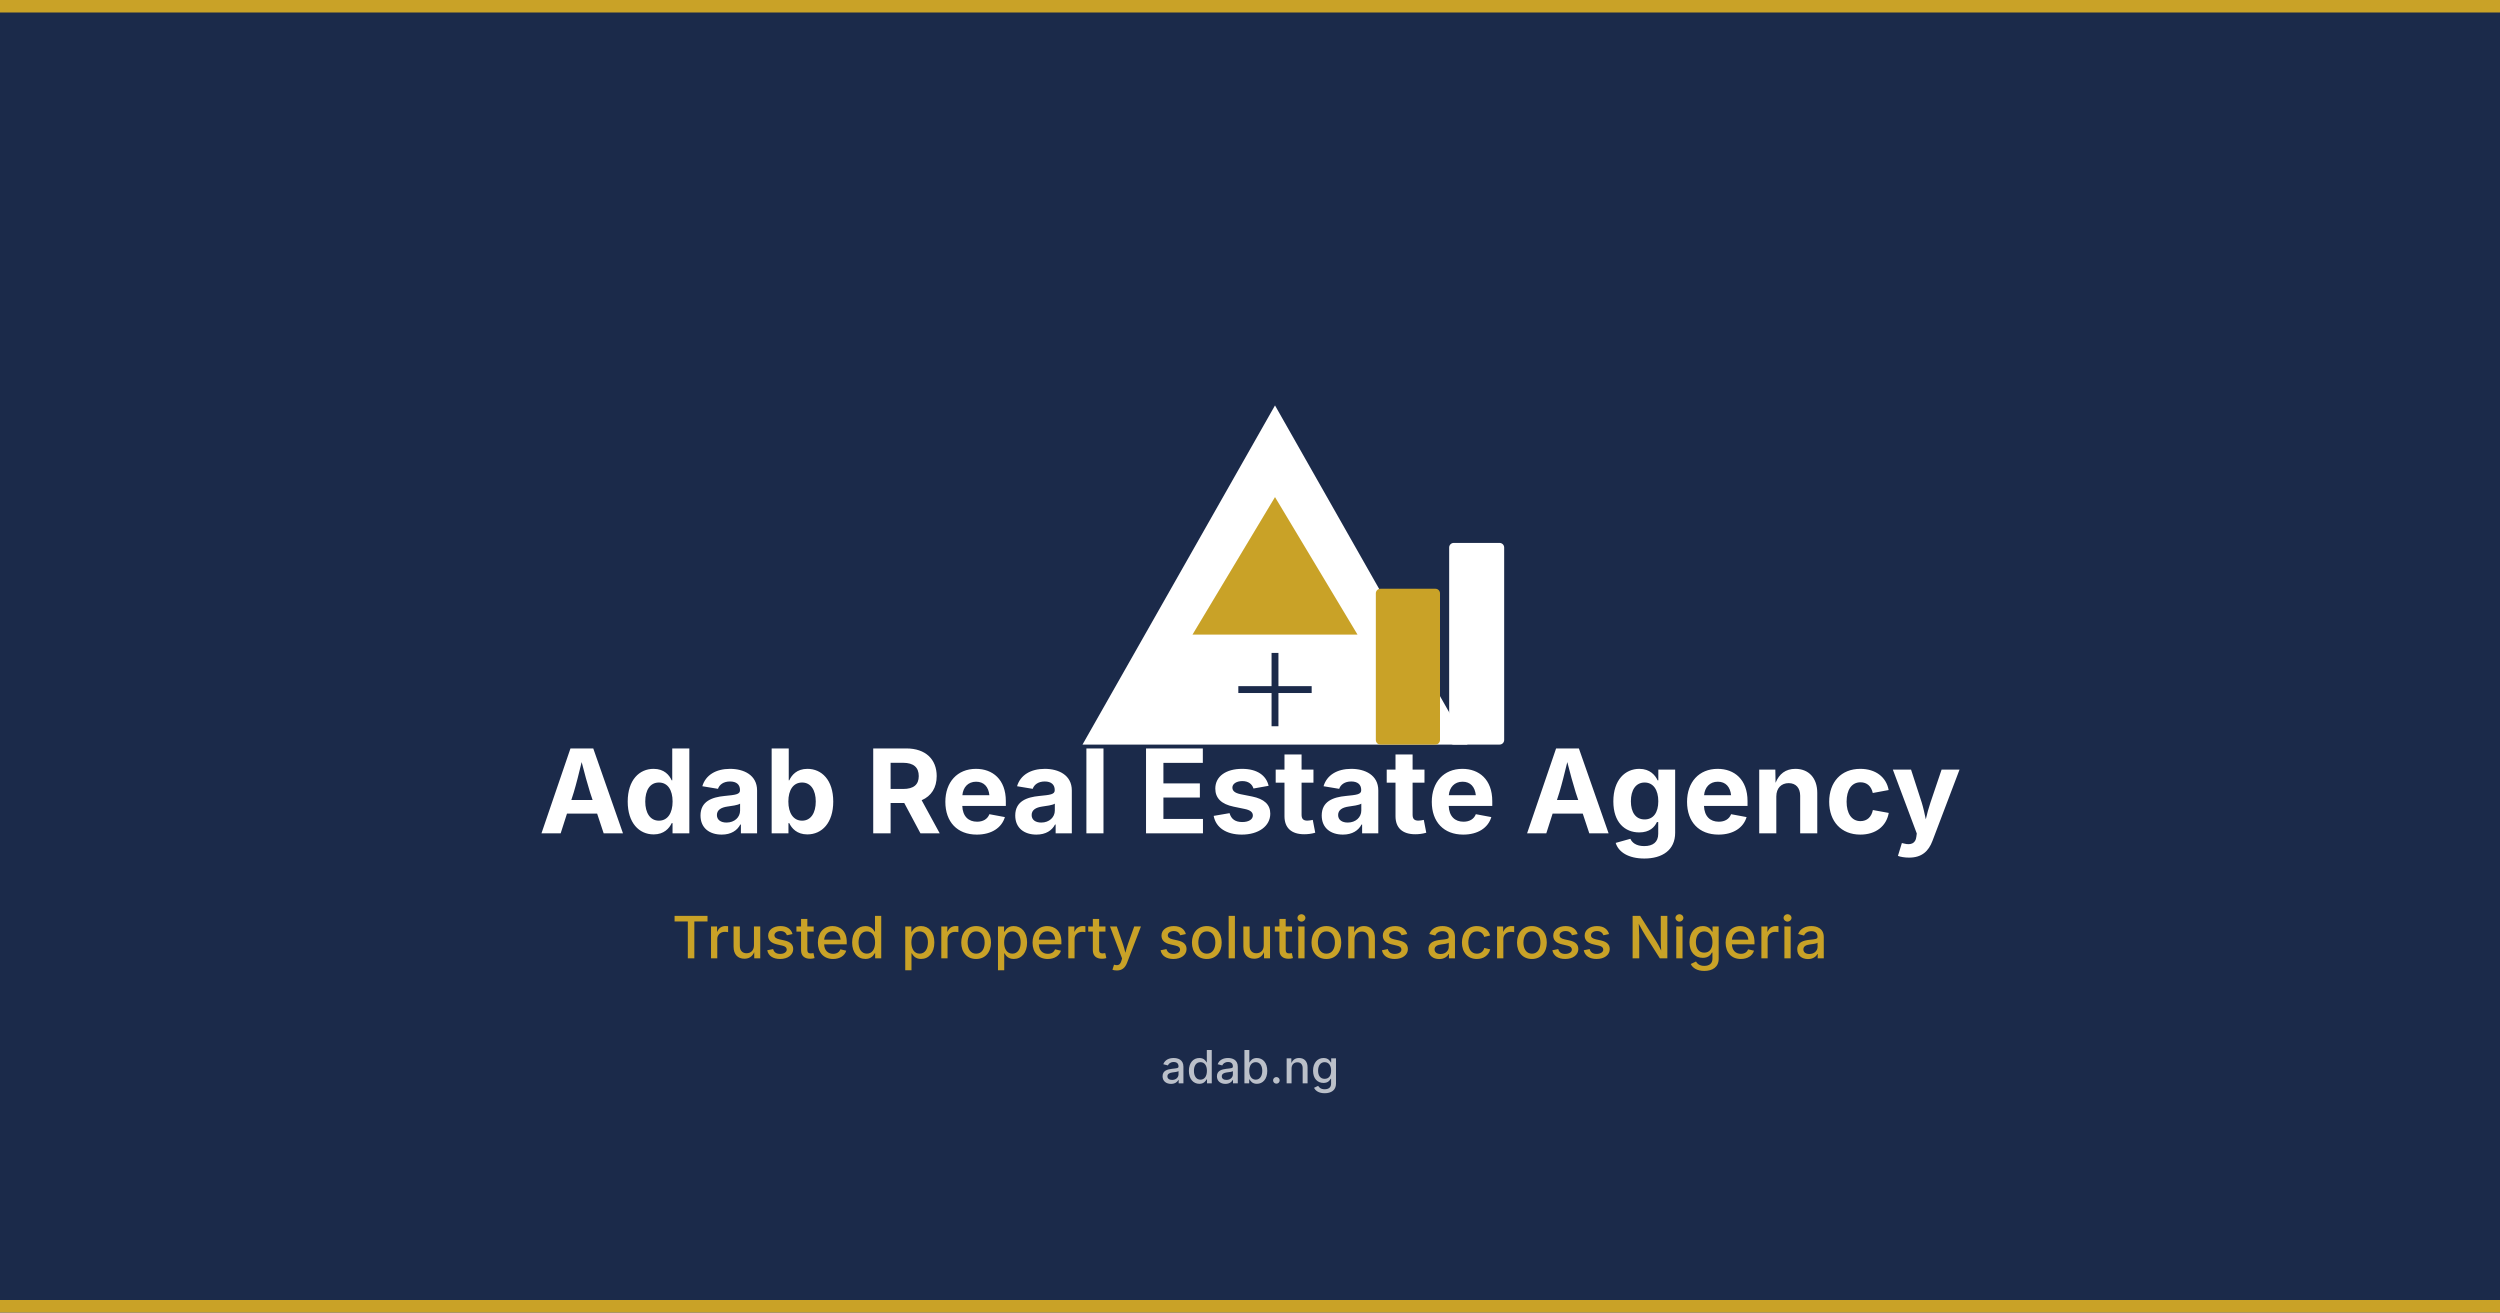
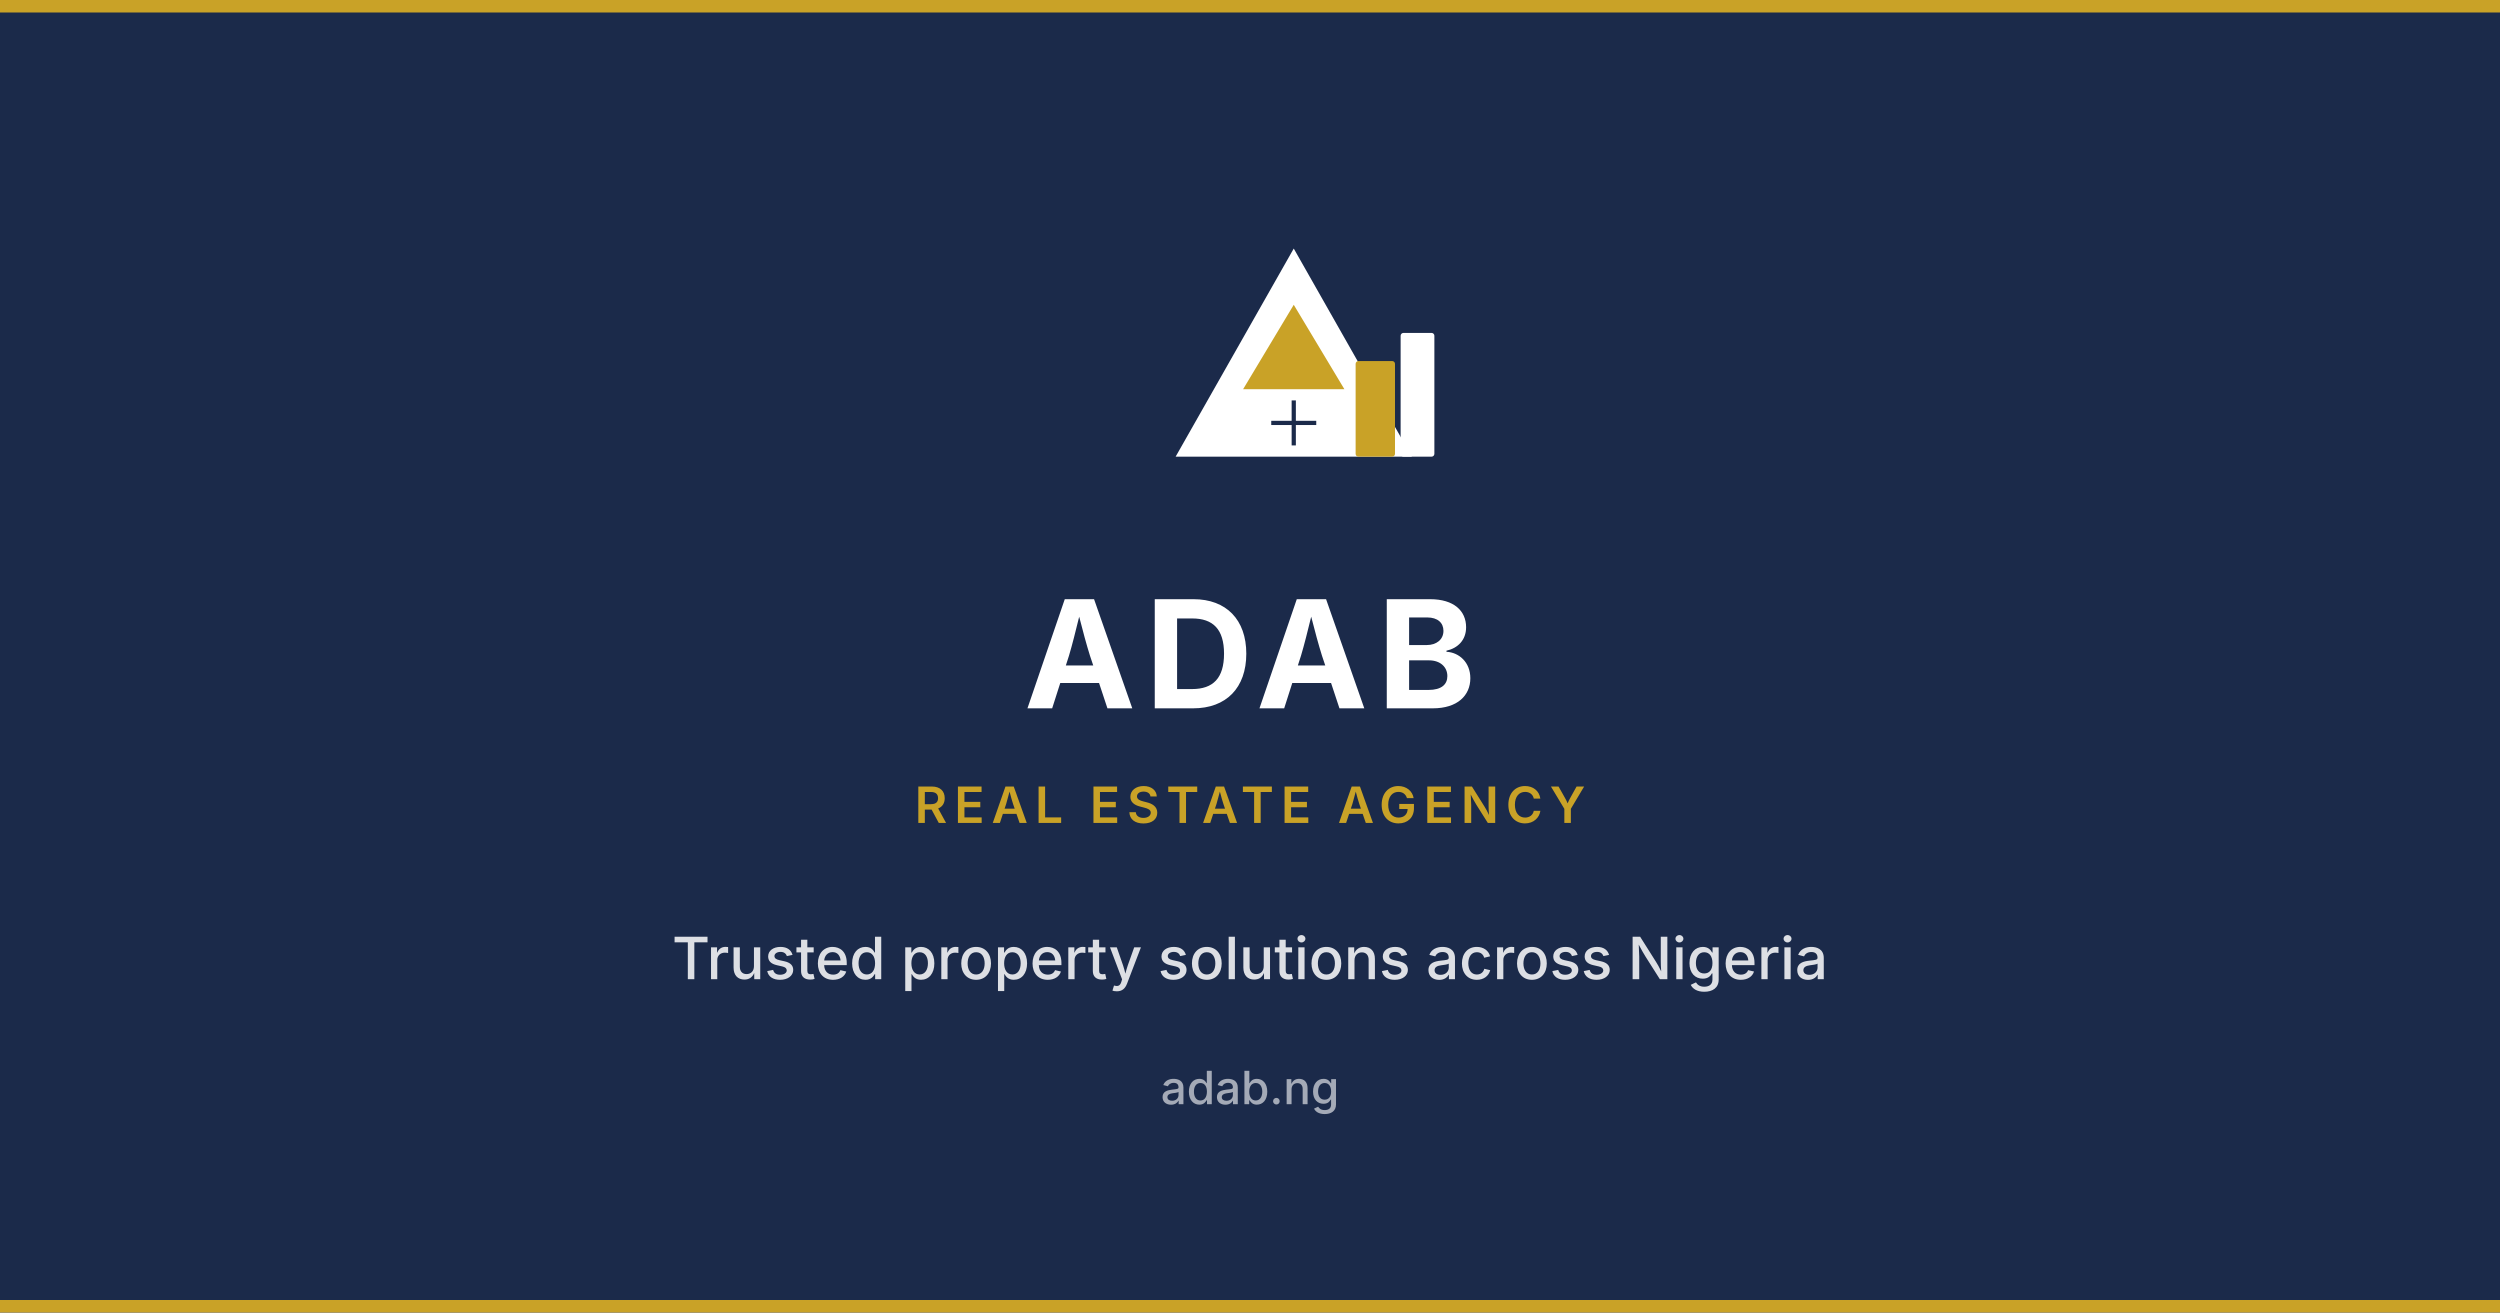
<svg xmlns="http://www.w3.org/2000/svg" viewBox="0 0 1200 630" role="img" aria-label="Adab Real Estate Agency">
  <rect width="1200" height="630" fill="#1B2A4A" />
  <rect x="0" y="0" width="1200" height="6" fill="#C9A227" />
  <rect x="0" y="624" width="1200" height="6" fill="#C9A227" />
-   <g transform="translate(480, 155) scale(2.2)">
+   <g transform="translate(540, 95) scale(1.35)">
    <path fill="#ffffff" d="M18 92 L60 18 L102 92 Z" />
    <path fill="#C9A227" d="M42 68 L60 38 L78 68 Z" />
    <rect x="52" y="72" width="16" height="16" fill="#ffffff" rx="1" />
    <line x1="60" y1="72" x2="60" y2="88" stroke="#1B2A4A" stroke-width="1.5" />
    <line x1="52" y1="80" x2="68" y2="80" stroke="#1B2A4A" stroke-width="1.5" />
    <rect x="82" y="58" width="14" height="34" fill="#C9A227" rx="1" />
    <rect x="98" y="48" width="12" height="44" fill="#ffffff" rx="1" />
  </g>
-   <text x="600" y="400" text-anchor="middle" font-family="system-ui, -apple-system, 'Segoe UI', sans-serif" font-size="56" font-weight="700" fill="#ffffff">Adab Real Estate Agency</text>
-   <text x="600" y="460" text-anchor="middle" font-family="system-ui, -apple-system, 'Segoe UI', sans-serif" font-size="28" font-weight="500" fill="#C9A227">Trusted property solutions across Nigeria</text>
-   <text x="600" y="520" text-anchor="middle" font-family="system-ui, -apple-system, 'Segoe UI', sans-serif" font-size="22" font-weight="500" fill="#ffffff" opacity="0.7">adab.ng</text>
+   <text x="600" y="340" text-anchor="middle" font-family="'Plus Jakarta Sans', system-ui, -apple-system, sans-serif" font-size="72" font-weight="700" fill="#ffffff" letter-spacing="0.06em">ADAB</text>
+   <text x="600" y="395" text-anchor="middle" font-family="'Plus Jakarta Sans', system-ui, -apple-system, sans-serif" font-size="24" font-weight="600" fill="#C9A227" letter-spacing="0.14em">REAL ESTATE AGENCY</text>
+   <text x="600" y="470" text-anchor="middle" font-family="system-ui, -apple-system, sans-serif" font-size="28" font-weight="500" fill="#ffffff" opacity="0.85">Trusted property solutions across Nigeria</text>
+   <text x="600" y="530" text-anchor="middle" font-family="system-ui, -apple-system, sans-serif" font-size="22" font-weight="500" fill="#ffffff" opacity="0.6">adab.ng</text>
</svg>
